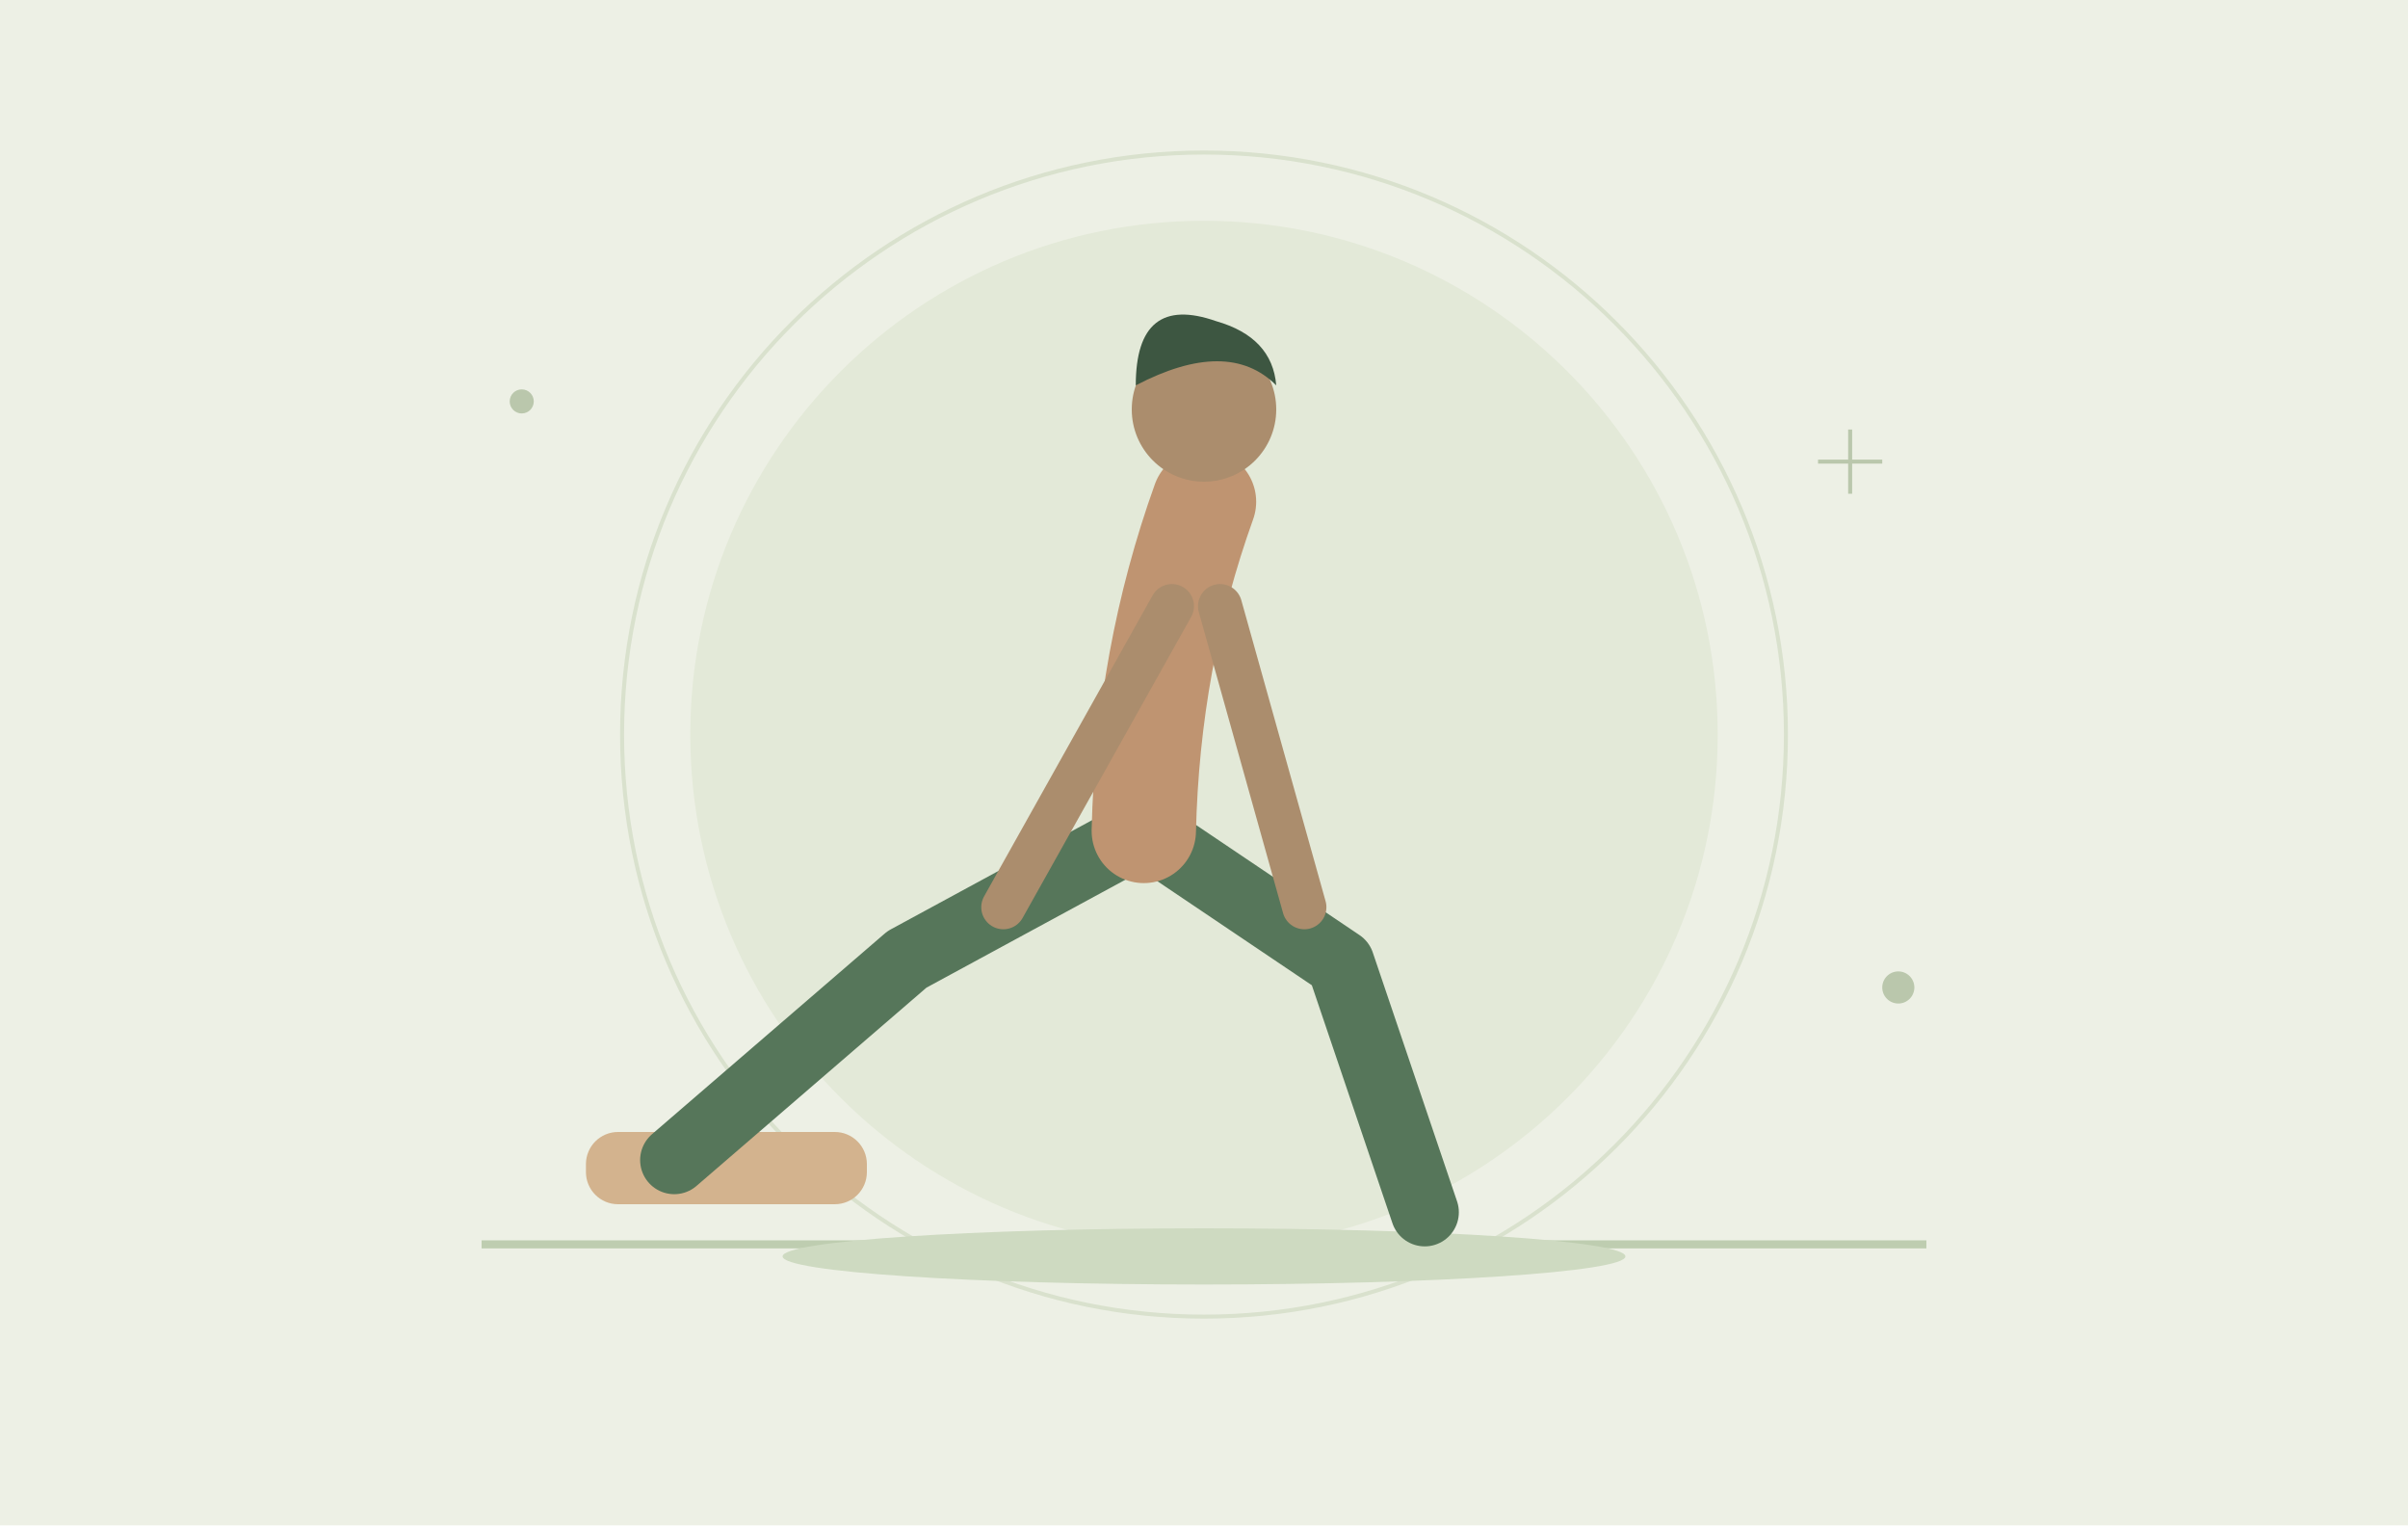
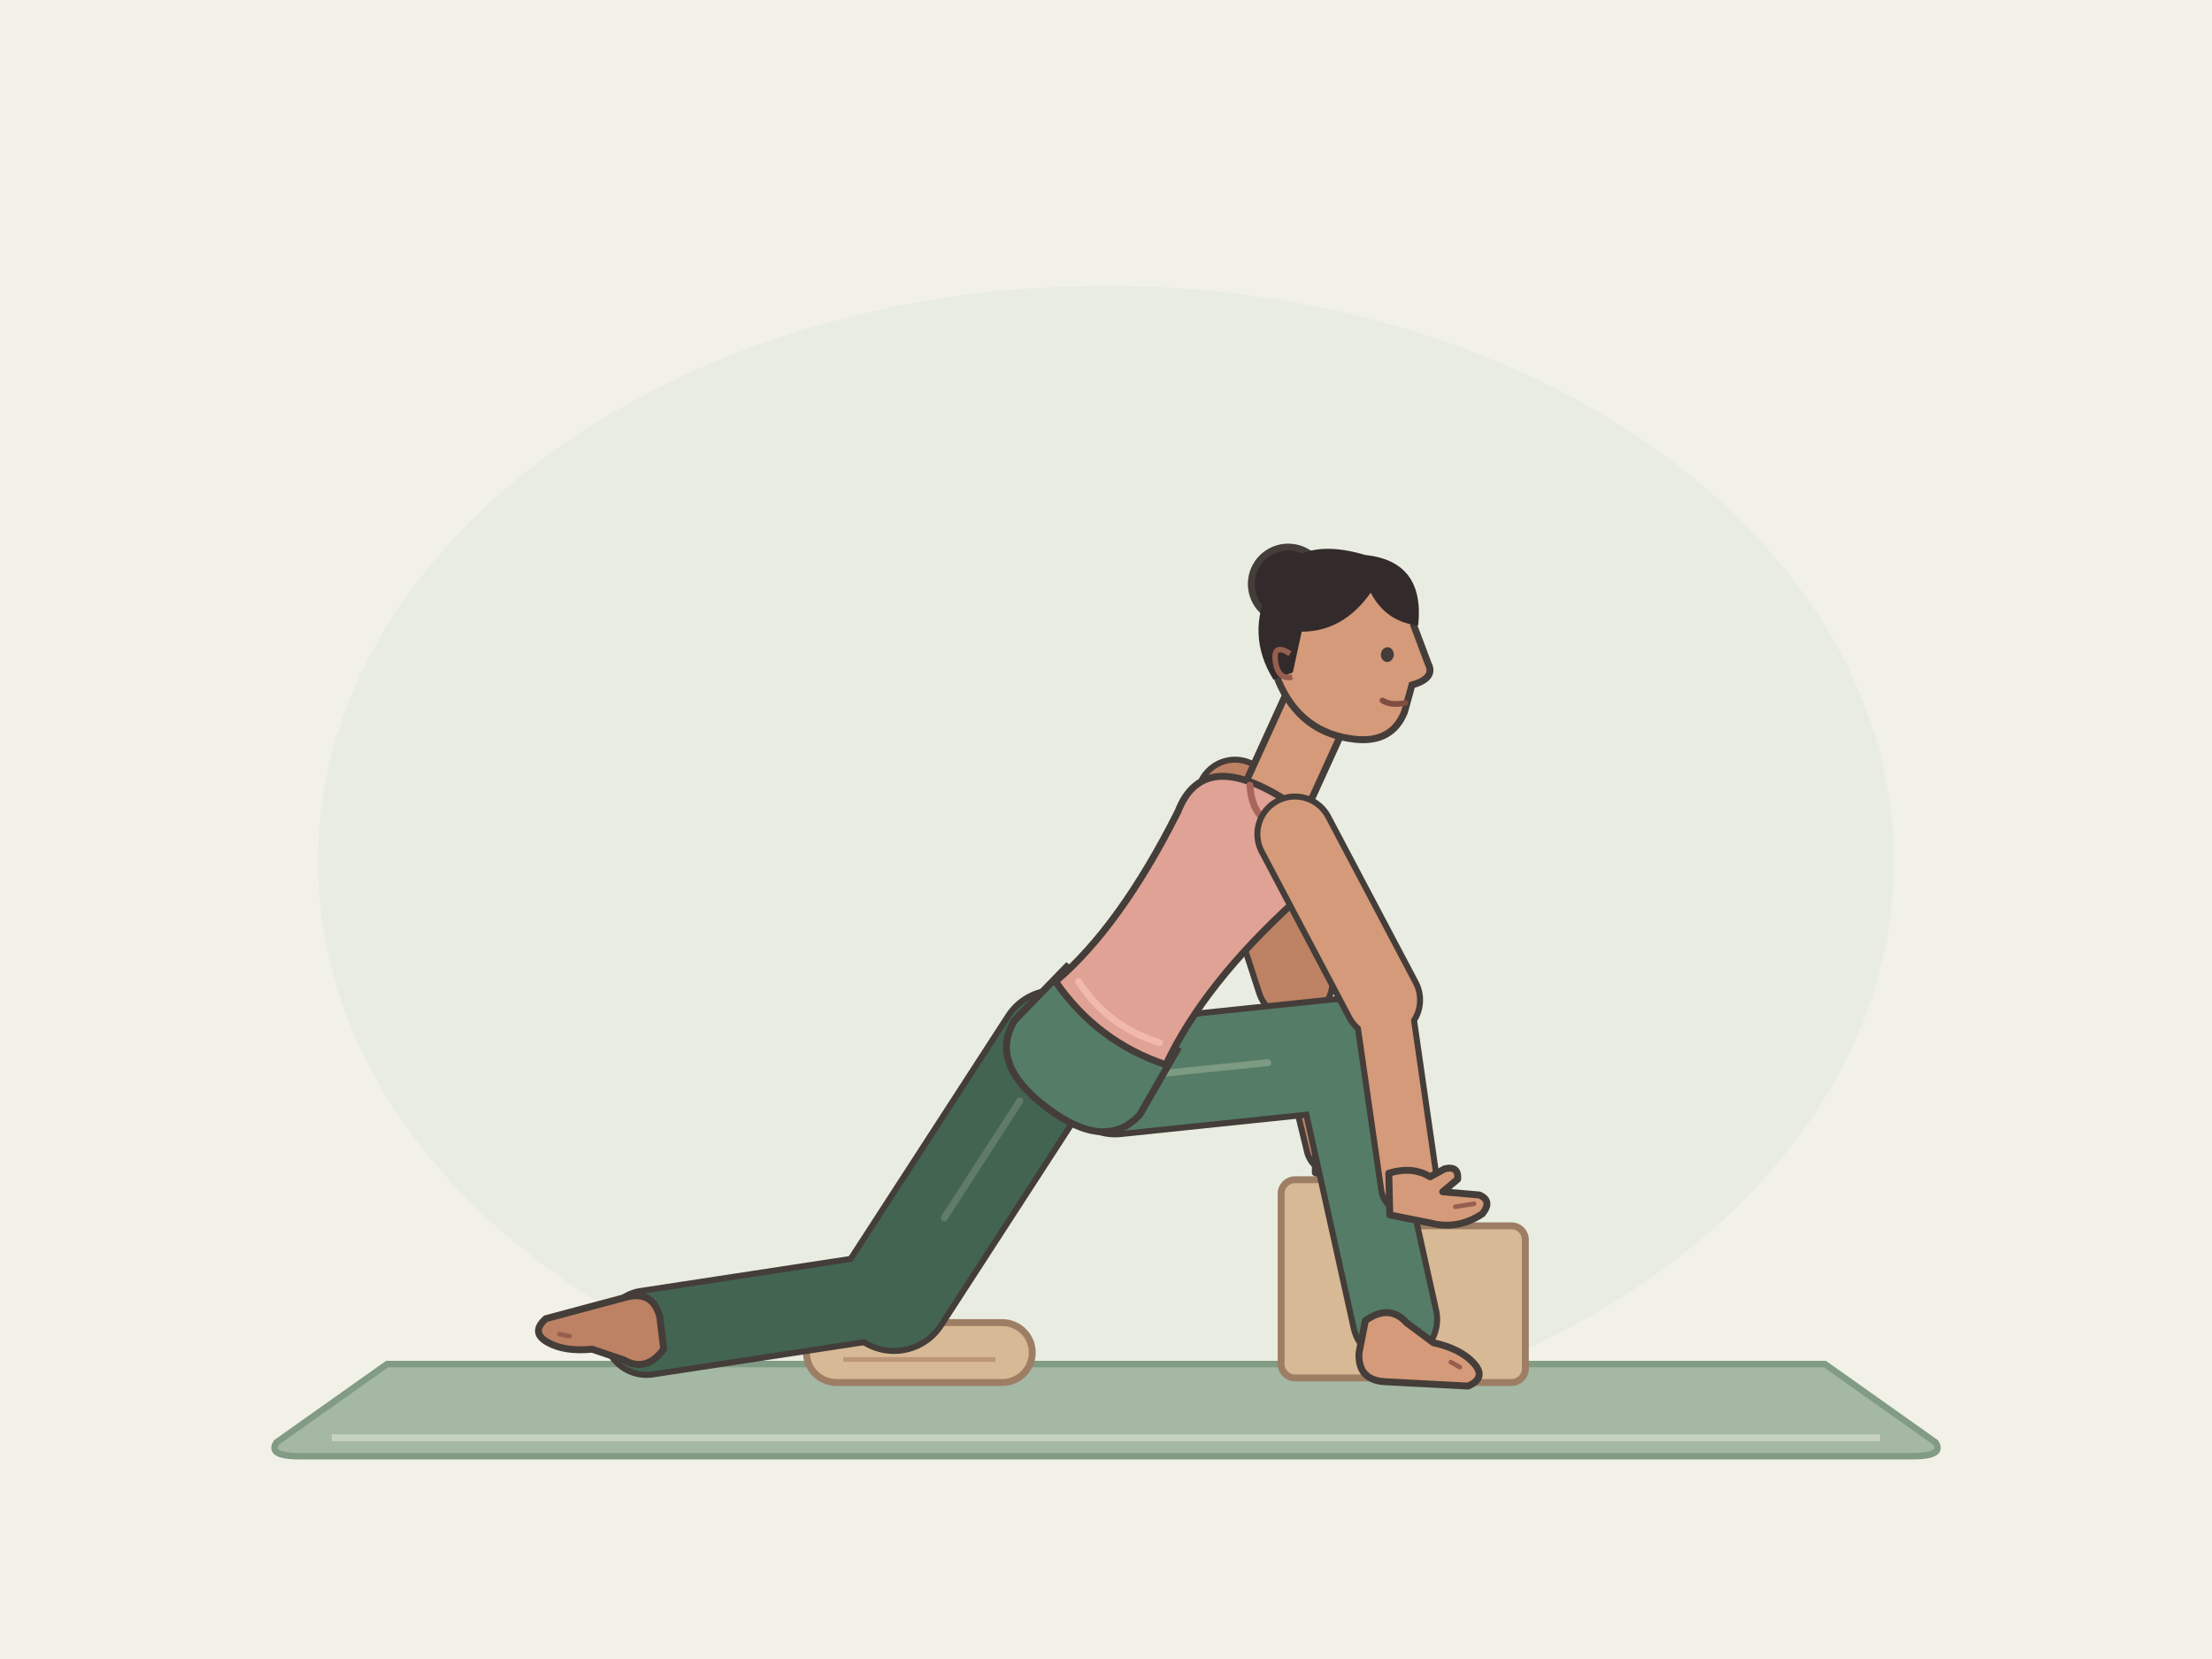
- <svg xmlns="http://www.w3.org/2000/svg" width="600" height="380" viewBox="0 0 600 380" role="img">
-   <rect width="600" height="380" fill="#edf0e5" />
-   <circle cx="300" cy="183" r="128" fill="#e3e9d8" />
-   <circle cx="300" cy="183" r="145" fill="none" stroke="#d9e1cd" />
-   <path d="M120 310h360" stroke="#becdb0" stroke-width="2" />
-   <ellipse cx="300" cy="313" rx="105" ry="7" fill="#cedac1" />
-   <rect x="146" y="282" width="70" height="18" rx="8" fill="#d3b38e" />
-   <g fill="none" stroke-linecap="round" stroke-linejoin="round">
-     <path d="M285 207L334 240L355 302M285 207L226 239L168 289" stroke="#56765a" stroke-width="17" />
-     <path d="M300 125Q286 164 285 207" stroke="#bf9471" stroke-width="26" />
-     <path d="M292 151L250 226M304 151L325 226" stroke="#ab8d6d" stroke-width="11" />
-   </g>
-   <circle cx="300" cy="102" r="18" fill="#ab8d6d" />
-   <path d="M283 96q0-23 20-16 14 4 15 16-12-12-35 0" fill="#3d5641" />
-   <g fill="#98ac86" opacity=".6">
-     <circle cx="130" cy="100" r="3" />
-     <circle cx="473" cy="246" r="4" />
-     <path d="M453 115h16m-8-8v16" stroke="#98ac86" stroke-width="1" />
+ <svg xmlns="http://www.w3.org/2000/svg" width="480" height="360" viewBox="0 0 480 360" role="img">
+   <rect width="480" height="360" fill="#f1f1e8" />
+   <ellipse cx="240" cy="187" rx="171" ry="125" fill="#e9ede1" />
+   <g>
+     <path d="M84 296H396L420 313Q422 316 415 316H65Q58 316 60 313Z" fill="#a4b8a4" stroke="#819b84" stroke-width="1.4" />
+     <path d="M72 312h336" fill="none" stroke="#c6d2be" stroke-width="1.5" />
+     <g transform="translate(175 287) rotate(0)">
+       <rect width="49" height="13" rx="6.5" fill="#d8b995" stroke="#9d7e64" stroke-width="1.5" />
+       <path d="M8 8h33" stroke="#bc9676" fill="none" />
+     </g>
+     <rect x="278" y="256" width="25" height="43" rx="3" fill="#d8b995" stroke="#9d7e64" stroke-width="1.5" />
+     <rect x="302" y="266" width="29" height="34" rx="3" fill="#d8b995" stroke="#9d7e64" stroke-width="1.5" />
+     <path d="M229 227L194 281" fill="none" stroke="#443d39" stroke-width="25.6" stroke-linecap="round" stroke-linejoin="round" />
+     <path d="M194 281L140.3 289.2" fill="none" stroke="#443d39" stroke-width="19.6" stroke-linecap="round" stroke-linejoin="round" />
+     <path d="M229 227L194 281" fill="none" stroke="#426451" stroke-width="23" stroke-linecap="round" stroke-linejoin="round" />
+     <path d="M194 281L140.3 289.2" fill="none" stroke="#426451" stroke-width="17" stroke-linecap="round" stroke-linejoin="round" />
+     <path d="M221.3 238.9L204.9 264.3" fill="none" stroke="#607c69" stroke-width="1.5" stroke-linecap="round" stroke-linejoin="round" />
+     <g transform="translate(135 290) rotate(165)">
+       <path d="M-8-5Q-3-9 1-5L7-1Q13 0 16 3Q19 6 15 8L-3 8Q-9 8-9 2Z" fill="#bd8164" stroke="#443d39" stroke-width="1.5" stroke-linejoin="round" />
+       <path d="M11 3l2 1" fill="none" stroke="#965e4e" stroke-width="1" stroke-linecap="round" stroke-linejoin="round" />
+     </g>
+     <path d="M268 173L281 213" fill="none" stroke="#443d39" stroke-width="17.6" stroke-linecap="round" stroke-linejoin="round" />
+     <path d="M281 213L289.6 248.5" fill="none" stroke="#443d39" stroke-width="13.6" stroke-linecap="round" stroke-linejoin="round" />
+     <path d="M268 173L281 213" fill="none" stroke="#bd8164" stroke-width="15" stroke-linecap="round" stroke-linejoin="round" />
+     <path d="M281 213L289.6 248.5" fill="none" stroke="#bd8164" stroke-width="11" stroke-linecap="round" stroke-linejoin="round" />
+     <g transform="translate(290 250) rotate(7)">
+       <path d="M-5-4Q0-6 4-4L7-6Q10-7 10-4L7-1L15-1Q18 0 16 3Q11 7 5 6L-4 5Z" fill="#bd8164" stroke="#443d39" stroke-width="1.5" stroke-linejoin="round" />
+       <path d="M10 2l4-1" fill="none" stroke="#965e4e" stroke-width="1" stroke-linecap="round" stroke-linejoin="round" />
+     </g>
+     <path d="M242 234L290 229" fill="none" stroke="#443d39" stroke-width="25.6" stroke-linecap="round" stroke-linejoin="round" />
+     <path d="M290 229L302.7 286.3" fill="none" stroke="#443d39" stroke-width="19.6" stroke-linecap="round" stroke-linejoin="round" />
+     <path d="M242 234L290 229" fill="none" stroke="#557c66" stroke-width="23" stroke-linecap="round" stroke-linejoin="round" />
+     <path d="M290 229L302.7 286.3" fill="none" stroke="#557c66" stroke-width="17" stroke-linecap="round" stroke-linejoin="round" />
+     <path d="M252.6 232.9L275.1 230.6" fill="none" stroke="#7d9a83" stroke-width="1.5" stroke-linecap="round" stroke-linejoin="round" />
+     <g transform="translate(304 292) rotate(3)">
+       <path d="M-8-5Q-3-9 1-5L7-1Q13 0 16 3Q19 6 15 8L-3 8Q-9 8-9 2Z" fill="#d49a79" stroke="#443d39" stroke-width="1.5" stroke-linejoin="round" />
+       <path d="M11 3l2 1" fill="none" stroke="#965e4e" stroke-width="1" stroke-linecap="round" stroke-linejoin="round" />
+     </g>
+     <path d="M275 177L288.4 147.6" fill="none" stroke="#443d39" stroke-width="16" stroke-linecap="round" stroke-linejoin="round" />
+     <path d="M275 177L288.4 147.6" fill="none" stroke="#d49a79" stroke-width="13" stroke-linecap="round" stroke-linejoin="round" />
+     <g transform="translate(235 230) rotate(37.04)">
+       <path d="M-17 2Q-16 13 0 13Q16 13 17 2L15 -14H-15Z" fill="#557c66" stroke="#443d39" stroke-width="1.5" />
+       <path d="M-15 -10Q-11 -28 -16 -55.4Q-20 -69.4 0 -71.4Q20 -69.4 16 -55.4Q11 -29 15 -10Q0 -5 -15 -10Z" fill="#dfa294" stroke="#443d39" stroke-width="1.5" />
+       <path d="M-7 -69.4Q0 -61.4 7 -69.4" fill="none" stroke="#a9655c" stroke-width="1.5" stroke-linecap="round" stroke-linejoin="round" />
+       <path d="M-11 -13Q0 -9 11 -13" fill="none" stroke="#f0b9aa" stroke-width="1.5" stroke-linecap="round" stroke-linejoin="round" />
+     </g>
+     <path d="M281 181L300 217" fill="none" stroke="#443d39" stroke-width="17.6" stroke-linecap="round" stroke-linejoin="round" />
+     <path d="M300 217L305.8 257.3" fill="none" stroke="#443d39" stroke-width="13.6" stroke-linecap="round" stroke-linejoin="round" />
+     <path d="M281 181L300 217" fill="none" stroke="#d49a79" stroke-width="15" stroke-linecap="round" stroke-linejoin="round" />
+     <path d="M300 217L305.8 257.3" fill="none" stroke="#d49a79" stroke-width="11" stroke-linecap="round" stroke-linejoin="round" />
+     <g transform="translate(306 259) rotate(5)">
+       <path d="M-5-4Q0-6 4-4L7-6Q10-7 10-4L7-1L15-1Q18 0 16 3Q11 7 5 6L-4 5Z" fill="#d49a79" stroke="#443d39" stroke-width="1.5" stroke-linejoin="round" />
+       <path d="M10 2l4-1" fill="none" stroke="#965e4e" stroke-width="1" stroke-linecap="round" stroke-linejoin="round" />
+     </g>
+     <g transform="translate(291 142) rotate(6) scale(1 1)">
+       <circle cx="-13" cy="-14" r="8" fill="#332a2b" stroke="#443d39" stroke-width="1.5" />
+       <path d="M-15-7Q-14-22 1-21Q14-22 15-8L19 0Q21 3 16 5L15 11Q13 18 5 18Q-7 18-13 7Z" fill="#d49a79" stroke="#443d39" stroke-width="1.5" />
+       <path d="M-14 7Q-21-2-17-13Q-13-25 3-22Q16-22 16-8Q9-8 5-14Q0-5-9-4L-10 5Z" fill="#332a2b" />
+       <ellipse cx="10" cy="-1" rx="1.4" ry="1.6" fill="#443d39" />
+       <path d="M-11 1q-4-2-3 2t4 3" fill="none" stroke="#965e4e" stroke-width="1.2" />
+       <path d="M10 9q2 1 5 0" fill="none" stroke="#804d42" stroke-width="1.25" stroke-linecap="round" stroke-linejoin="round" />
+     </g>
  </g>
</svg>
